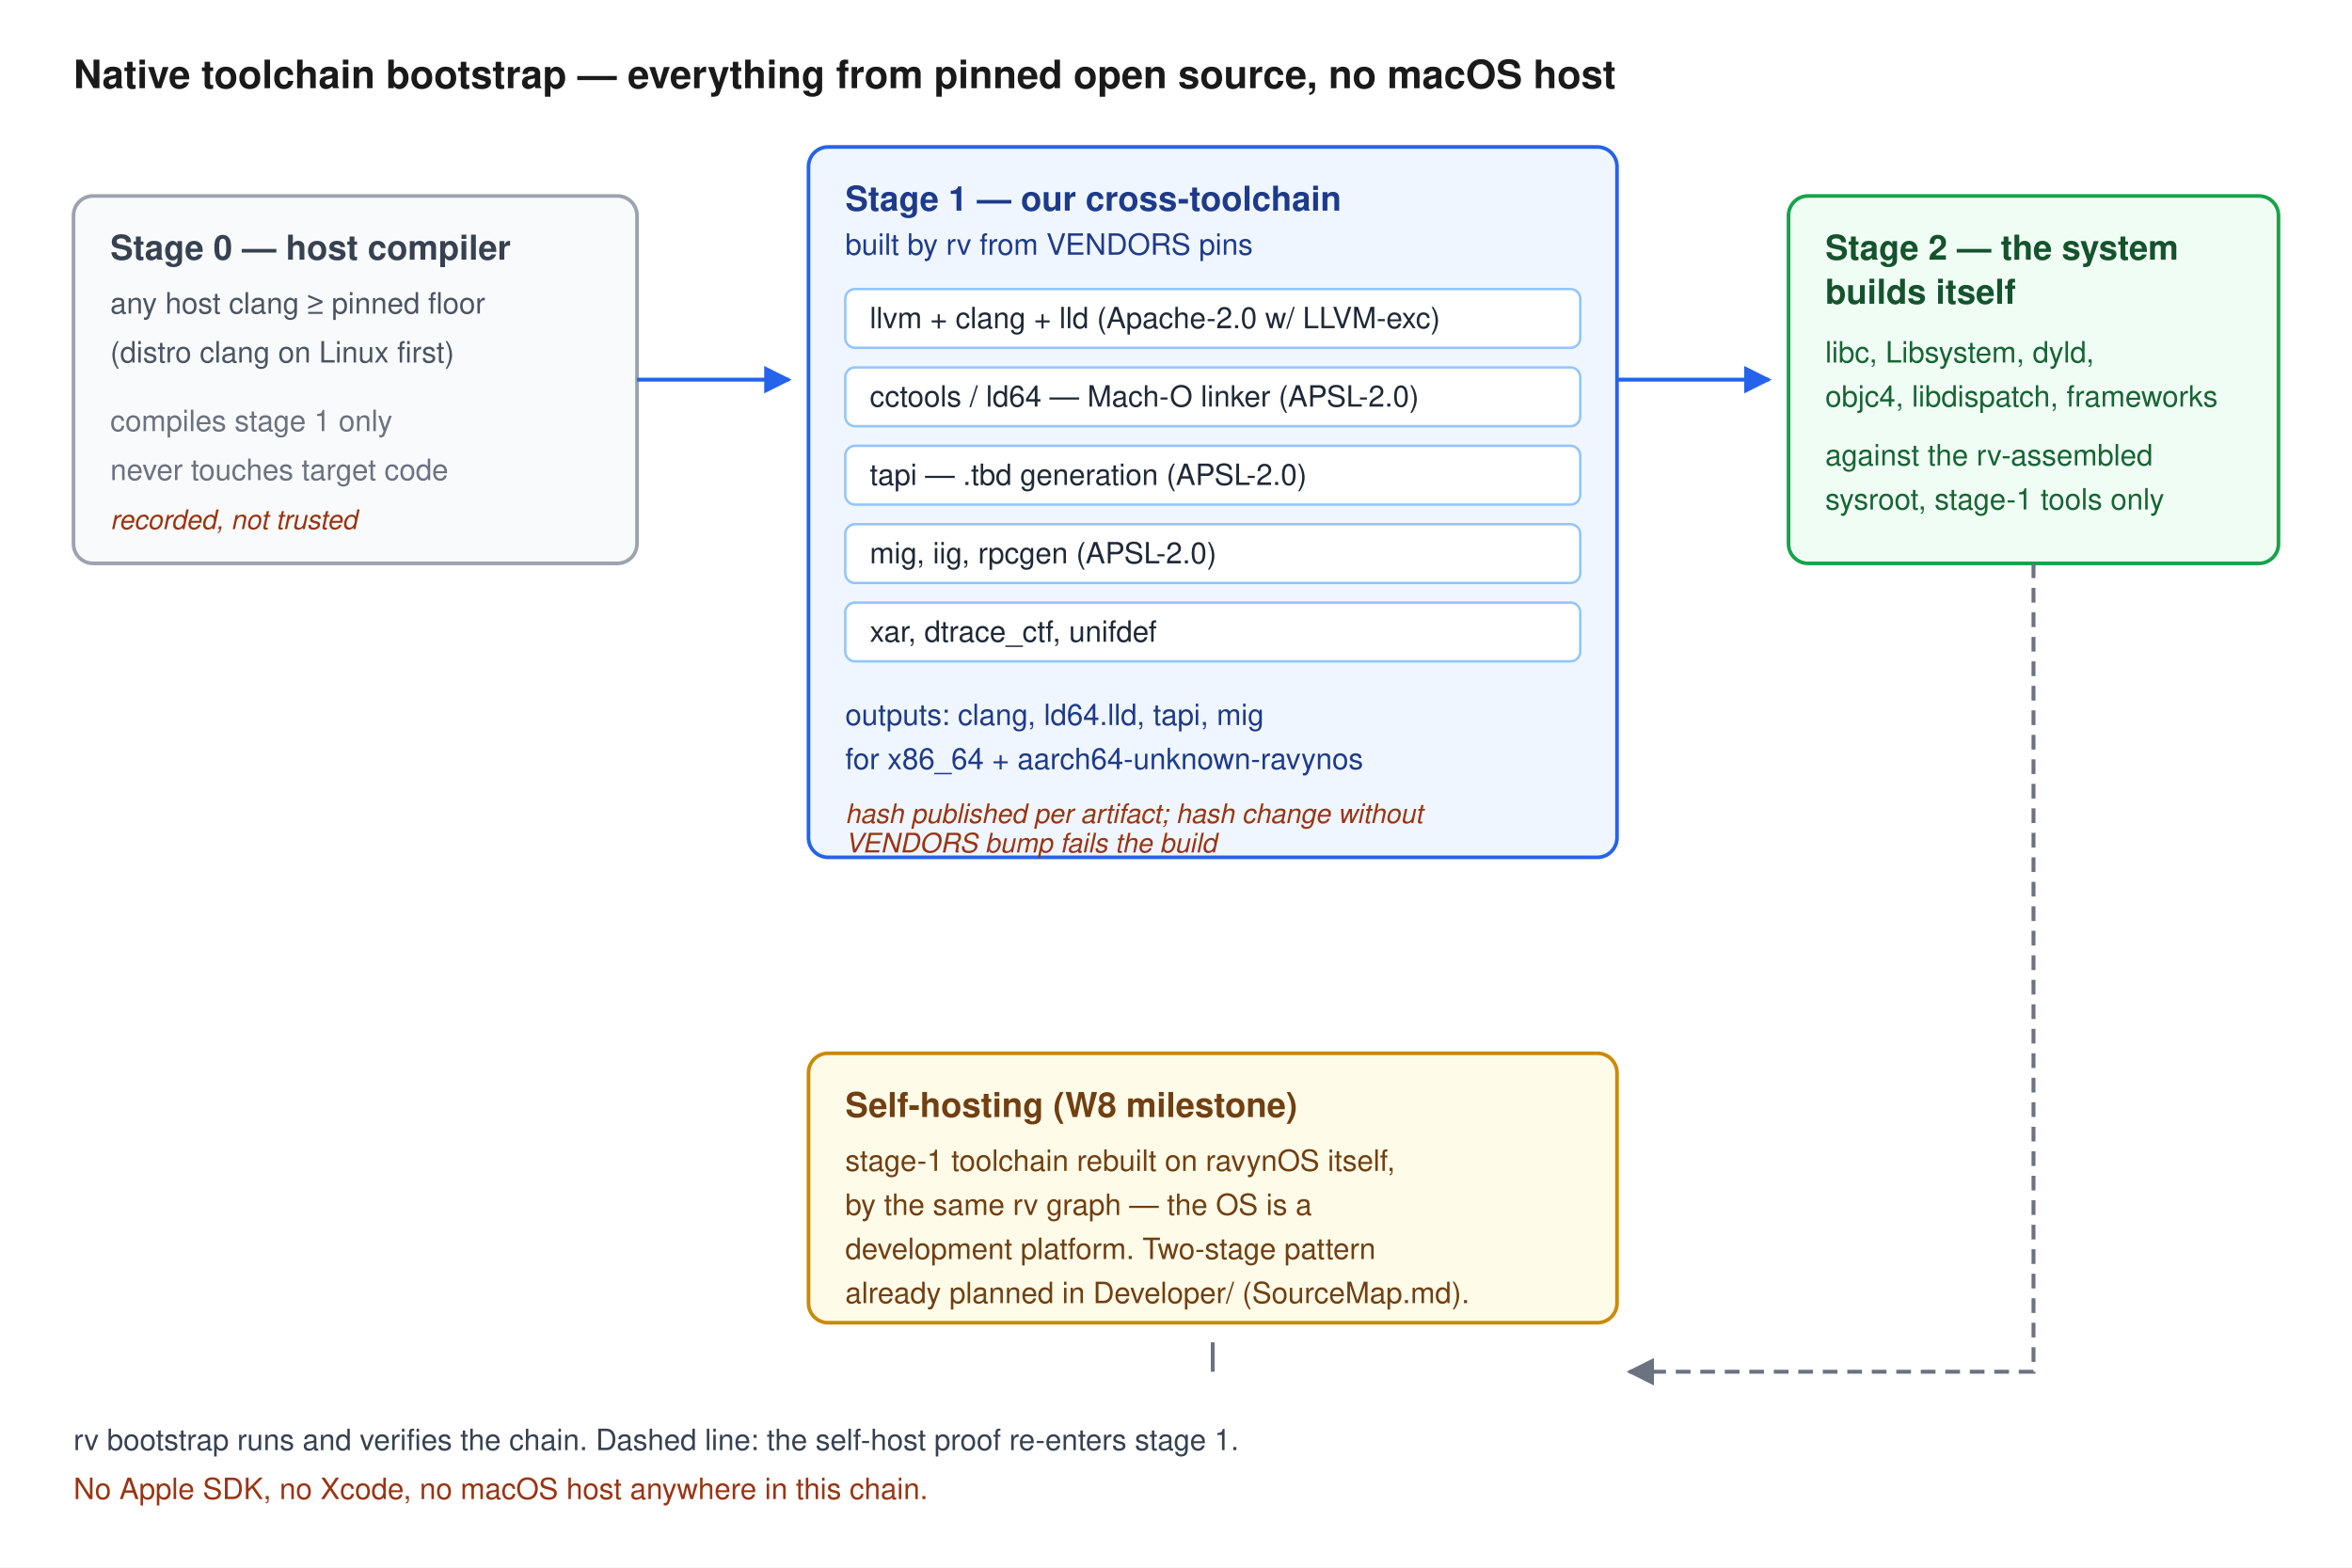
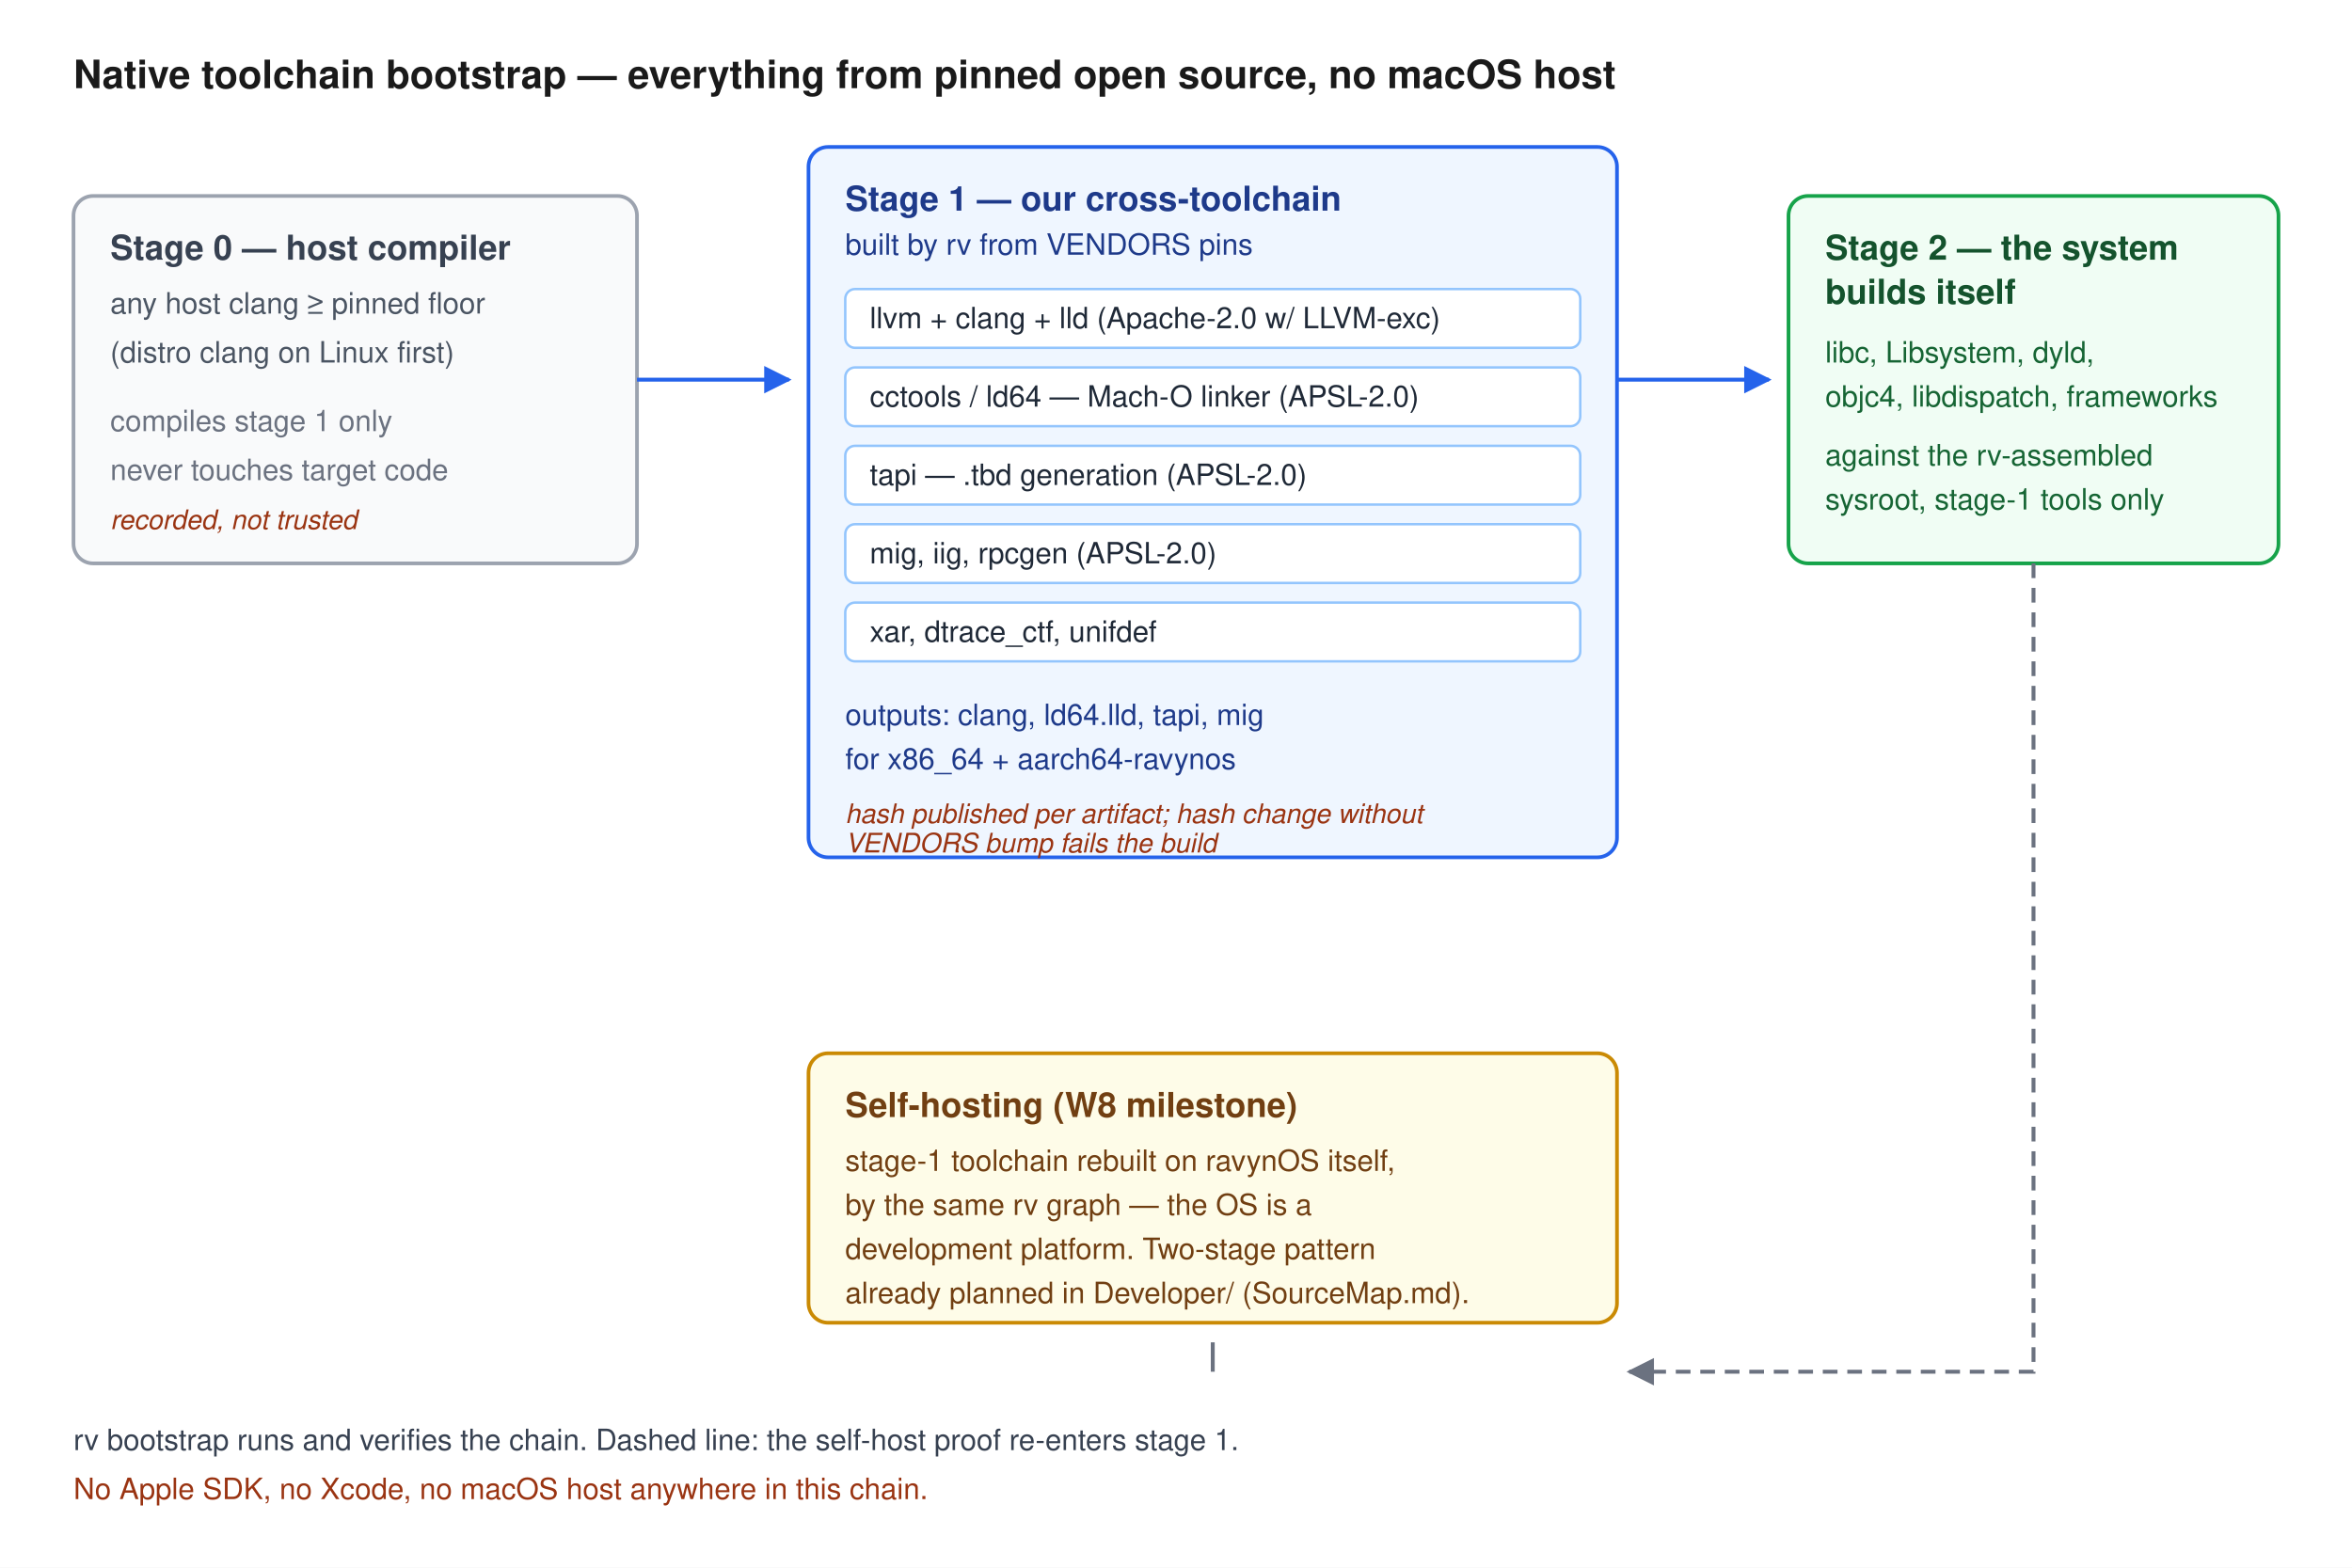
<svg xmlns="http://www.w3.org/2000/svg" viewBox="0 0 960 640" width="960" height="640">
  <defs>
    <marker id="arrow" viewBox="0 0 10 10" refX="9" refY="5" markerWidth="7" markerHeight="7" orient="auto-start-reverse">
      <path d="M 0 0 L 10 5 L 0 10 z" fill="#2563eb" />
    </marker>
    <marker id="arrowGrey" viewBox="0 0 10 10" refX="9" refY="5" markerWidth="7" markerHeight="7" orient="auto-start-reverse">
      <path d="M 0 0 L 10 5 L 0 10 z" fill="#6b7280" />
    </marker>
  </defs>
  <rect x="0" y="0" width="960" height="640" fill="#ffffff" />
  <text x="30" y="36" font-family="Helvetica, Arial, sans-serif" font-size="16" font-weight="bold" fill="#1a1a1a">Native toolchain bootstrap — everything from pinned open source, no macOS host</text>
  <rect x="30" y="80" width="230" height="150" rx="8" fill="#f9fafb" stroke="#9ca3af" stroke-width="1.5" />
  <text x="45" y="106" font-family="Helvetica, Arial, sans-serif" font-size="14" font-weight="bold" fill="#374151">Stage 0 — host compiler</text>
  <text x="45" y="128" font-family="Helvetica, Arial, sans-serif" font-size="12" fill="#4b5563">any host clang ≥ pinned floor</text>
  <text x="45" y="148" font-family="Helvetica, Arial, sans-serif" font-size="12" fill="#4b5563">(distro clang on Linux first)</text>
  <text x="45" y="176" font-family="Helvetica, Arial, sans-serif" font-size="12" fill="#6b7280">compiles stage 1 only</text>
  <text x="45" y="196" font-family="Helvetica, Arial, sans-serif" font-size="12" fill="#6b7280">never touches target code</text>
  <text x="45" y="216" font-family="Helvetica, Arial, sans-serif" font-size="11" font-style="italic" fill="#9a3412">recorded, not trusted</text>
  <rect x="330" y="60" width="330" height="290" rx="8" fill="#eff6ff" stroke="#2563eb" stroke-width="1.5" />
  <text x="345" y="86" font-family="Helvetica, Arial, sans-serif" font-size="14" font-weight="bold" fill="#1e3a8a">Stage 1 — our cross-toolchain</text>
  <text x="345" y="104" font-family="Helvetica, Arial, sans-serif" font-size="12" fill="#1e3a8a">built by rv from VENDORS pins</text>
  <g font-family="Helvetica, Arial, sans-serif" font-size="12" fill="#1f2937">
    <rect x="345" y="118" width="300" height="24" rx="4" fill="#ffffff" stroke="#93c5fd" />
    <text x="355" y="134">llvm + clang + lld (Apache-2.0 w/ LLVM-exc)</text>
    <rect x="345" y="150" width="300" height="24" rx="4" fill="#ffffff" stroke="#93c5fd" />
    <text x="355" y="166">cctools / ld64 — Mach-O linker (APSL-2.0)</text>
    <rect x="345" y="182" width="300" height="24" rx="4" fill="#ffffff" stroke="#93c5fd" />
    <text x="355" y="198">tapi — .tbd generation (APSL-2.0)</text>
    <rect x="345" y="214" width="300" height="24" rx="4" fill="#ffffff" stroke="#93c5fd" />
    <text x="355" y="230">mig, iig, rpcgen (APSL-2.0)</text>
    <rect x="345" y="246" width="300" height="24" rx="4" fill="#ffffff" stroke="#93c5fd" />
    <text x="355" y="262">xar, dtrace_ctf, unifdef</text>
  </g>
  <text x="345" y="296" font-family="Helvetica, Arial, sans-serif" font-size="12" fill="#1e3a8a">outputs: clang, ld64.lld, tapi, mig</text>
-   <text x="345" y="314" font-family="Helvetica, Arial, sans-serif" font-size="12" fill="#1e3a8a">for x86_64 + aarch64-unknown-ravynos</text>
+   <text x="345" y="314" font-family="Helvetica, Arial, sans-serif" font-size="12" fill="#1e3a8a">for x86_64 + aarch64-ravynos</text>
  <text x="345" y="336" font-family="Helvetica, Arial, sans-serif" font-size="11" font-style="italic" fill="#9a3412">hash published per artifact; hash change without</text>
  <text x="345" y="348" font-family="Helvetica, Arial, sans-serif" font-size="11" font-style="italic" fill="#9a3412">VENDORS bump fails the build</text>
  <rect x="730" y="80" width="200" height="150" rx="8" fill="#f0fdf4" stroke="#16a34a" stroke-width="1.5" />
  <text x="745" y="106" font-family="Helvetica, Arial, sans-serif" font-size="14" font-weight="bold" fill="#14532d">Stage 2 — the system</text>
  <text x="745" y="124" font-family="Helvetica, Arial, sans-serif" font-size="14" font-weight="bold" fill="#14532d">builds itself</text>
  <text x="745" y="148" font-family="Helvetica, Arial, sans-serif" font-size="12" fill="#166534">libc, Libsystem, dyld,</text>
  <text x="745" y="166" font-family="Helvetica, Arial, sans-serif" font-size="12" fill="#166534">objc4, libdispatch, frameworks</text>
  <text x="745" y="190" font-family="Helvetica, Arial, sans-serif" font-size="12" fill="#166534">against the rv-assembled</text>
  <text x="745" y="208" font-family="Helvetica, Arial, sans-serif" font-size="12" fill="#166534">sysroot, stage-1 tools only</text>
  <rect x="330" y="430" width="330" height="110" rx="8" fill="#fefce8" stroke="#ca8a04" stroke-width="1.5" />
  <text x="345" y="456" font-family="Helvetica, Arial, sans-serif" font-size="14" font-weight="bold" fill="#713f12">Self-hosting (W8 milestone)</text>
  <text x="345" y="478" font-family="Helvetica, Arial, sans-serif" font-size="12" fill="#713f12">stage-1 toolchain rebuilt on ravynOS itself,</text>
  <text x="345" y="496" font-family="Helvetica, Arial, sans-serif" font-size="12" fill="#713f12">by the same rv graph — the OS is a</text>
  <text x="345" y="514" font-family="Helvetica, Arial, sans-serif" font-size="12" fill="#713f12">development platform. Two-stage pattern</text>
  <text x="345" y="532" font-family="Helvetica, Arial, sans-serif" font-size="12" fill="#713f12">already planned in Developer/ (SourceMap.md).</text>
  <g stroke="#2563eb" stroke-width="1.6" fill="none">
    <line x1="260" y1="155" x2="322" y2="155" marker-end="url(#arrow)" />
    <line x1="660" y1="155" x2="722" y2="155" marker-end="url(#arrow)" />
    <polyline points="830,230 830,560 665,560" marker-end="url(#arrowGrey)" stroke="#6b7280" stroke-dasharray="6 4" />
  </g>
  <polyline points="495,560 495,548 495,548" stroke="#6b7280" stroke-width="1.6" fill="none" />
  <text x="30" y="592" font-family="Helvetica, Arial, sans-serif" font-size="12" fill="#374151">rv bootstrap runs and verifies the chain. Dashed line: the self-host proof re-enters stage 1.</text>
  <text x="30" y="612" font-family="Helvetica, Arial, sans-serif" font-size="12" fill="#9a3412">No Apple SDK, no Xcode, no macOS host anywhere in this chain.</text>
</svg>
